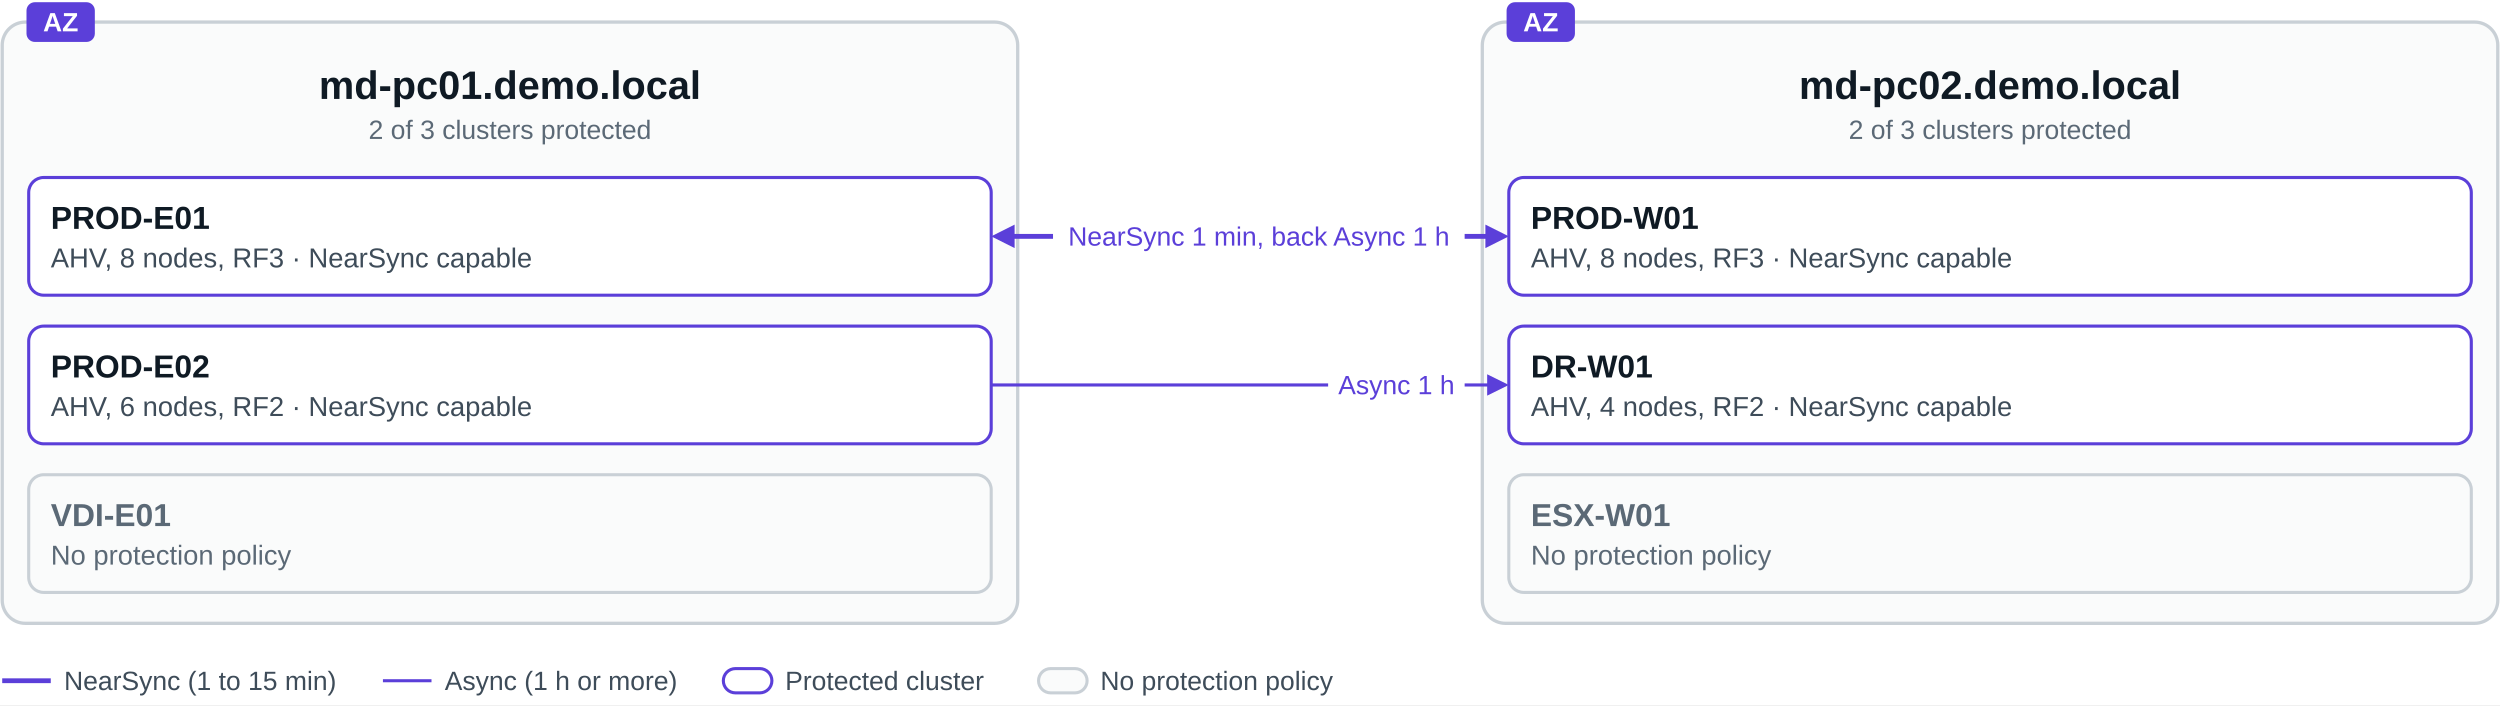
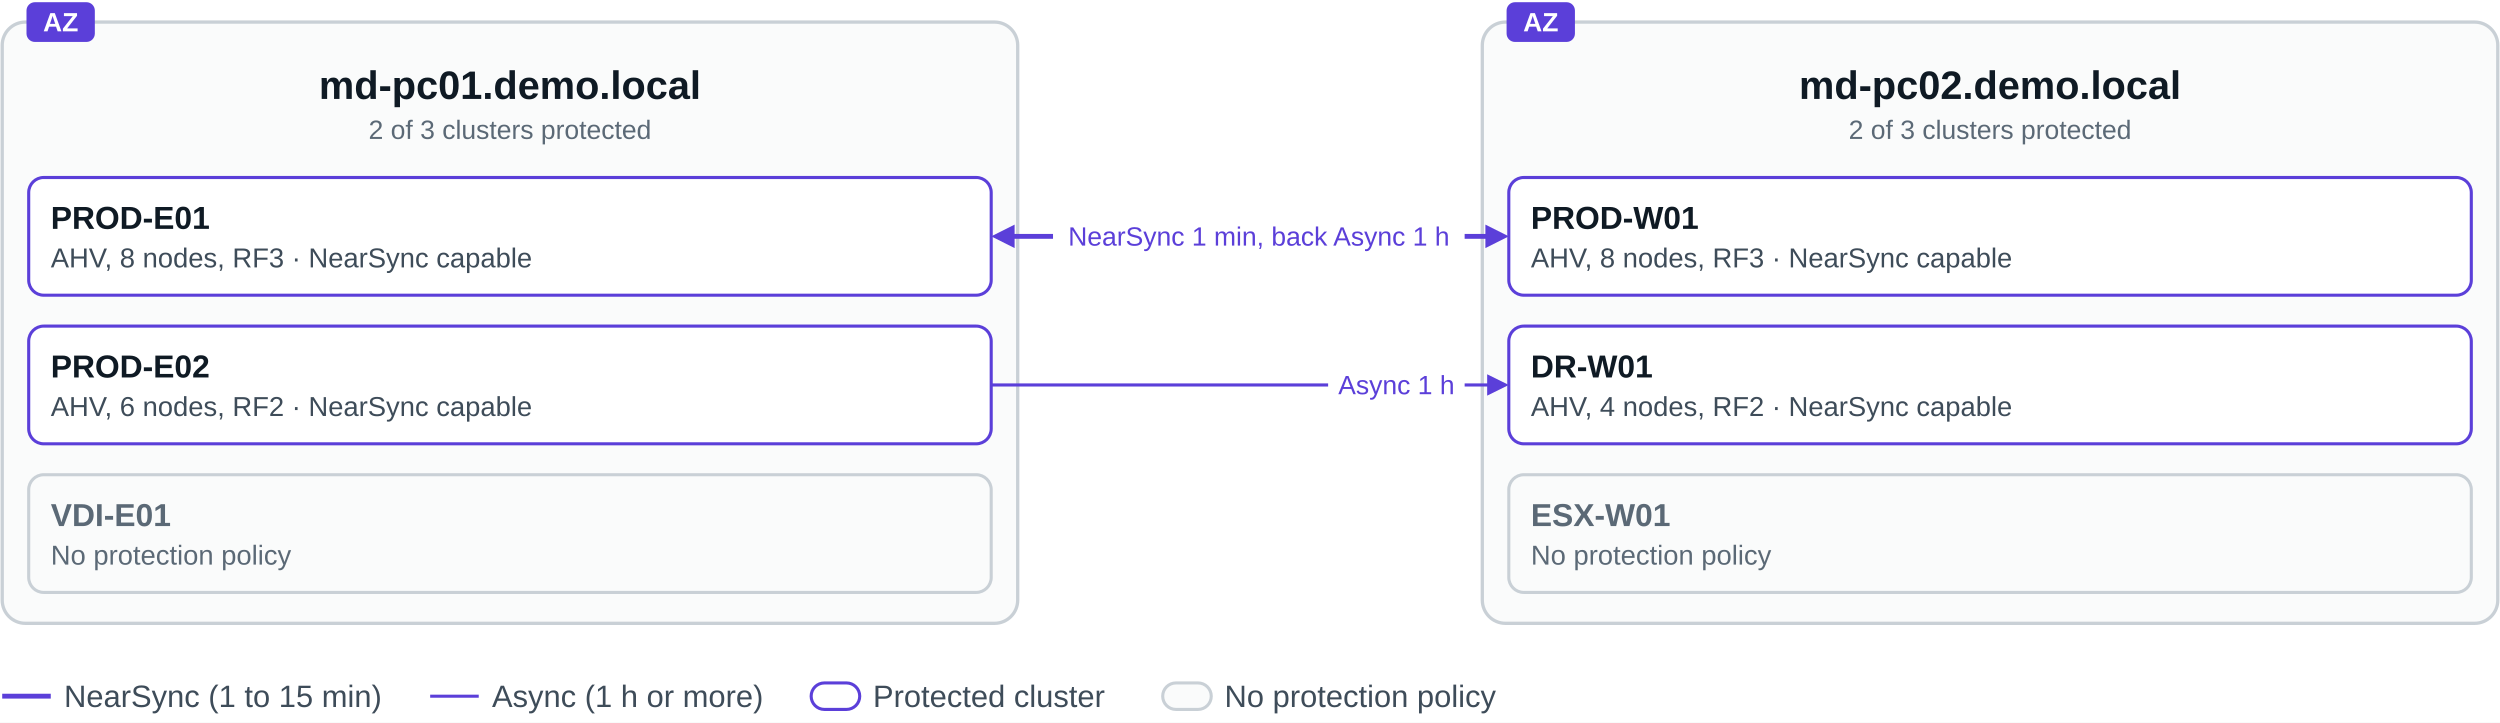
- <svg xmlns="http://www.w3.org/2000/svg" version="1.1" width="566.23pt" height="159.68pt" viewBox="0 0 566.23 159.68" font-family="Figtree, Calibri, 'Segoe UI', Arial, sans-serif">
-   <rect width="566.23" height="159.68" fill="#FFFFFF" />
+ <svg xmlns="http://www.w3.org/2000/svg" version="1.1" width="566.23pt" height="163.68pt" viewBox="0 0 566.23 163.68" font-family="Figtree, Calibri, 'Segoe UI', Arial, sans-serif">
+   <rect width="566.23" height="163.68" fill="#FFFFFF" />
  <g id="site:md-pc01.demo.local" data-kind="container" data-name="md-pc01.demo.local" data-prism-central="md-pc01.demo.local">
    <rect x="0.5" y="5" width="230" height="136.18" fill="#FAFBFB" rx="5.25" stroke="#C9D0D6" stroke-width="0.75" />
    <text x="115.5" y="22.41" text-anchor="middle" font-size="9" font-weight="600" fill="#0F1A24" textLength="83.19" lengthAdjust="spacingAndGlyphs">md-pc01.demo.local</text>
    <text x="115.5" y="31.46" text-anchor="middle" font-size="6" fill="#5B6976" textLength="66.22" lengthAdjust="spacingAndGlyphs">2 of 3 clusters protected</text>
  </g>
  <g id="site:md-pc02.demo.local" data-kind="container" data-name="md-pc02.demo.local" data-prism-central="md-pc02.demo.local">
    <rect x="335.73" y="5" width="230" height="136.18" fill="#FAFBFB" rx="5.25" stroke="#C9D0D6" stroke-width="0.75" />
    <text x="450.73" y="22.41" text-anchor="middle" font-size="9" font-weight="600" fill="#0F1A24" textLength="84.56" lengthAdjust="spacingAndGlyphs">md-pc02.demo.local</text>
    <text x="450.73" y="31.46" text-anchor="middle" font-size="6" fill="#5B6976" textLength="66.22" lengthAdjust="spacingAndGlyphs">2 of 3 clusters protected</text>
  </g>
  <g id="cluster:86088e1b-cdfc-5113-a735-aeb9ef1962c3" data-kind="box" data-cluster-uuid="86088e1b-cdfc-5113-a735-aeb9ef1962c3" data-name="PROD-E01" data-prism-central="md-pc01.demo.local">
    <rect x="6.5" y="40.2" width="218" height="26.66" fill="#FFFFFF" rx="3.4" stroke="#5B3FD9" stroke-width="0.7" />
    <text x="11.5" y="51.83" font-size="7.2" font-weight="600" fill="#0F1A24" textLength="34.37" lengthAdjust="spacingAndGlyphs">PROD-E01</text>
    <text x="11.5" y="60.56" font-size="6.2" fill="#3E4C59" textLength="107.15" lengthAdjust="spacingAndGlyphs">AHV, 8 nodes, RF3 · NearSync capable</text>
  </g>
  <g id="cluster:b05a4233-4013-58ed-a8b7-794ab3a4f5f8" data-kind="box" data-cluster-uuid="b05a4233-4013-58ed-a8b7-794ab3a4f5f8" data-name="PROD-E02" data-prism-central="md-pc01.demo.local">
    <rect x="6.5" y="73.86" width="218" height="26.66" fill="#FFFFFF" rx="3.4" stroke="#5B3FD9" stroke-width="0.7" />
    <text x="11.5" y="85.49" font-size="7.2" font-weight="600" fill="#0F1A24" textLength="35.47" lengthAdjust="spacingAndGlyphs">PROD-E02</text>
    <text x="11.5" y="94.22" font-size="6.2" fill="#3E4C59" textLength="106.95" lengthAdjust="spacingAndGlyphs">AHV, 6 nodes, RF2 · NearSync capable</text>
  </g>
  <g id="cluster:9b4738ef-4d63-5e4f-92be-6214d8858c4e" data-kind="box" data-cluster-uuid="9b4738ef-4d63-5e4f-92be-6214d8858c4e" data-name="VDI-E01" data-prism-central="md-pc01.demo.local">
    <rect x="6.5" y="107.52" width="218" height="26.66" fill="#FAFBFB" rx="3.4" stroke="#C9D0D6" stroke-width="0.7" />
    <text x="11.5" y="119.15" font-size="7.2" font-weight="600" fill="#5B6976" textLength="27.02" lengthAdjust="spacingAndGlyphs">VDI-E01</text>
    <text x="11.5" y="127.88" font-size="6.2" fill="#5B6976" textLength="57.41" lengthAdjust="spacingAndGlyphs">No protection policy</text>
  </g>
  <g id="cluster:8db1379a-d206-57cc-87c6-3ff054625b9a" data-kind="box" data-cluster-uuid="8db1379a-d206-57cc-87c6-3ff054625b9a" data-name="PROD-W01" data-prism-central="md-pc02.demo.local">
    <rect x="341.73" y="40.2" width="218" height="26.66" fill="#FFFFFF" rx="3.4" stroke="#5B3FD9" stroke-width="0.7" />
    <text x="346.73" y="51.83" font-size="7.2" font-weight="600" fill="#0F1A24" textLength="37.14" lengthAdjust="spacingAndGlyphs">PROD-W01</text>
    <text x="346.73" y="60.56" font-size="6.2" fill="#3E4C59" textLength="107.15" lengthAdjust="spacingAndGlyphs">AHV, 8 nodes, RF3 · NearSync capable</text>
  </g>
  <g id="cluster:6ce6d622-1b20-52a3-98e8-31ed2e9a383a" data-kind="box" data-cluster-uuid="6ce6d622-1b20-52a3-98e8-31ed2e9a383a" data-name="DR-W01" data-prism-central="md-pc02.demo.local">
    <rect x="341.73" y="73.86" width="218" height="26.66" fill="#FFFFFF" rx="3.4" stroke="#5B3FD9" stroke-width="0.7" />
    <text x="346.73" y="85.49" font-size="7.2" font-weight="600" fill="#0F1A24" textLength="27.23" lengthAdjust="spacingAndGlyphs">DR-W01</text>
    <text x="346.73" y="94.22" font-size="6.2" fill="#3E4C59" textLength="107.29" lengthAdjust="spacingAndGlyphs">AHV, 4 nodes, RF2 · NearSync capable</text>
  </g>
  <g id="cluster:92c840d4-7d8a-5dce-b2c2-1e5e3e93e652" data-kind="box" data-cluster-uuid="92c840d4-7d8a-5dce-b2c2-1e5e3e93e652" data-name="ESX-W01" data-prism-central="md-pc02.demo.local">
    <rect x="341.73" y="107.52" width="218" height="26.66" fill="#FAFBFB" rx="3.4" stroke="#C9D0D6" stroke-width="0.7" />
    <text x="346.73" y="119.15" font-size="7.2" font-weight="600" fill="#5B6976" textLength="30.99" lengthAdjust="spacingAndGlyphs">ESX-W01</text>
    <text x="346.73" y="127.88" font-size="6.2" fill="#5B6976" textLength="57.41" lengthAdjust="spacingAndGlyphs">No protection policy</text>
  </g>
  <g id="legend:0:label" data-kind="label">
-     <text x="14.5" y="156.28" font-size="6" fill="#3E4C59" textLength="60.59" lengthAdjust="spacingAndGlyphs">NearSync (1 to 15 min)</text>
+     <text x="14.5" y="160.13" font-size="7" fill="#3E4C59" textLength="70.69" lengthAdjust="spacingAndGlyphs">NearSync (1 to 15 min)</text>
  </g>
  <g id="legend:1:label" data-kind="label">
-     <text x="100.73" y="156.28" font-size="6" fill="#3E4C59" textLength="51.98" lengthAdjust="spacingAndGlyphs">Async (1 h or more)</text>
+     <text x="111.43" y="160.13" font-size="7" fill="#3E4C59" textLength="60.65" lengthAdjust="spacingAndGlyphs">Async (1 h or more)</text>
  </g>
  <g id="legend:2" data-kind="swatch">
-     <rect x="163.83" y="151.43" width="11" height="5.5" fill="#FFFFFF" rx="2.75" stroke="#5B3FD9" stroke-width="0.7" />
+     <rect x="183.72" y="154.68" width="11" height="6" fill="#FFFFFF" rx="3" stroke="#5B3FD9" stroke-width="0.7" />
  </g>
  <g id="legend:2:label" data-kind="label">
-     <text x="177.83" y="156.28" font-size="6" fill="#3E4C59" textLength="46.6" lengthAdjust="spacingAndGlyphs">Protected cluster</text>
+     <text x="197.72" y="160.13" font-size="7" fill="#3E4C59" textLength="54.36" lengthAdjust="spacingAndGlyphs">Protected cluster</text>
  </g>
  <g id="legend:3" data-kind="swatch">
-     <rect x="235.22" y="151.43" width="11" height="5.5" fill="#FAFBFB" rx="2.75" stroke="#C9D0D6" stroke-width="0.7" />
+     <rect x="263.34" y="154.68" width="11" height="6" fill="#FAFBFB" rx="3" stroke="#C9D0D6" stroke-width="0.7" />
  </g>
  <g id="legend:3:label" data-kind="label">
-     <text x="249.22" y="156.28" font-size="6" fill="#3E4C59" textLength="55.56" lengthAdjust="spacingAndGlyphs">No protection policy</text>
+     <text x="277.34" y="160.13" font-size="7" fill="#3E4C59" textLength="64.82" lengthAdjust="spacingAndGlyphs">No protection policy</text>
  </g>
  <g id="flow:cluster:86088e1b-cdfc-5113-a735-aeb9ef1962c3-&gt;cluster:8db1379a-d206-57cc-87c6-3ff054625b9a" data-kind="edge" data-link="replication">
    <polyline points="228.6,53.53 337.63,53.53" fill="none" stroke="#5B3FD9" stroke-width="1.1" stroke-linejoin="round" />
    <polygon points="341.73,53.53 336.43,56.19 336.43,50.87" fill="#5B3FD9" />
    <polygon points="224.5,53.53 229.8,50.87 229.8,56.19" fill="#5B3FD9" />
  </g>
  <g id="flow:cluster:b05a4233-4013-58ed-a8b7-794ab3a4f5f8-&gt;cluster:6ce6d622-1b20-52a3-98e8-31ed2e9a383a" data-kind="edge" data-link="replication">
    <polyline points="224.5,87.19 338.03,87.19" fill="none" stroke="#5B3FD9" stroke-width="0.7" stroke-linejoin="round" />
    <polygon points="341.73,87.19 336.83,89.61 336.83,84.77" fill="#5B3FD9" />
  </g>
  <g id="legend:0" data-kind="edge" data-link="">
-     <polyline points="0.5,154.18 11.5,154.18" fill="none" stroke="#5B3FD9" stroke-width="1.1" stroke-linejoin="round" />
+     <polyline points="0.5,157.68 11.5,157.68" fill="none" stroke="#5B3FD9" stroke-width="1.1" stroke-linejoin="round" />
  </g>
  <g id="legend:1" data-kind="edge" data-link="">
-     <polyline points="86.73,154.18 97.73,154.18" fill="none" stroke="#5B3FD9" stroke-width="0.7" stroke-linejoin="round" />
+     <polyline points="97.43,157.68 108.43,157.68" fill="none" stroke="#5B3FD9" stroke-width="0.7" stroke-linejoin="round" />
  </g>
  <g>
    <rect x="238.5" y="48.69" width="93.23" height="9.68" rx="1.5" fill="#FFFFFF" />
    <text x="285.12" y="55.63" text-anchor="middle" font-size="6" fill="#5B3FD9" textLength="84.18" lengthAdjust="spacingAndGlyphs">NearSync 1 min, back Async 1 h</text>
  </g>
  <g>
    <rect x="300.81" y="82.35" width="30.92" height="9.68" rx="1.5" fill="#FFFFFF" />
    <text x="316.27" y="89.29" text-anchor="middle" font-size="6" fill="#5B3FD9" textLength="25.4" lengthAdjust="spacingAndGlyphs">Async 1 h</text>
  </g>
  <g id="site:md-pc01.demo.local:tag" data-kind="tag">
    <rect x="6" y="0.5" width="15.48" height="9" fill="#5B3FD9" rx="1.9" />
    <text x="13.74" y="7.1" text-anchor="middle" font-size="6" font-weight="600" fill="#FFFFFF" textLength="8" lengthAdjust="spacingAndGlyphs">AZ</text>
  </g>
  <g id="site:md-pc02.demo.local:tag" data-kind="tag">
    <rect x="341.23" y="0.5" width="15.48" height="9" fill="#5B3FD9" rx="1.9" />
    <text x="348.97" y="7.1" text-anchor="middle" font-size="6" font-weight="600" fill="#FFFFFF" textLength="8" lengthAdjust="spacingAndGlyphs">AZ</text>
  </g>
</svg>
